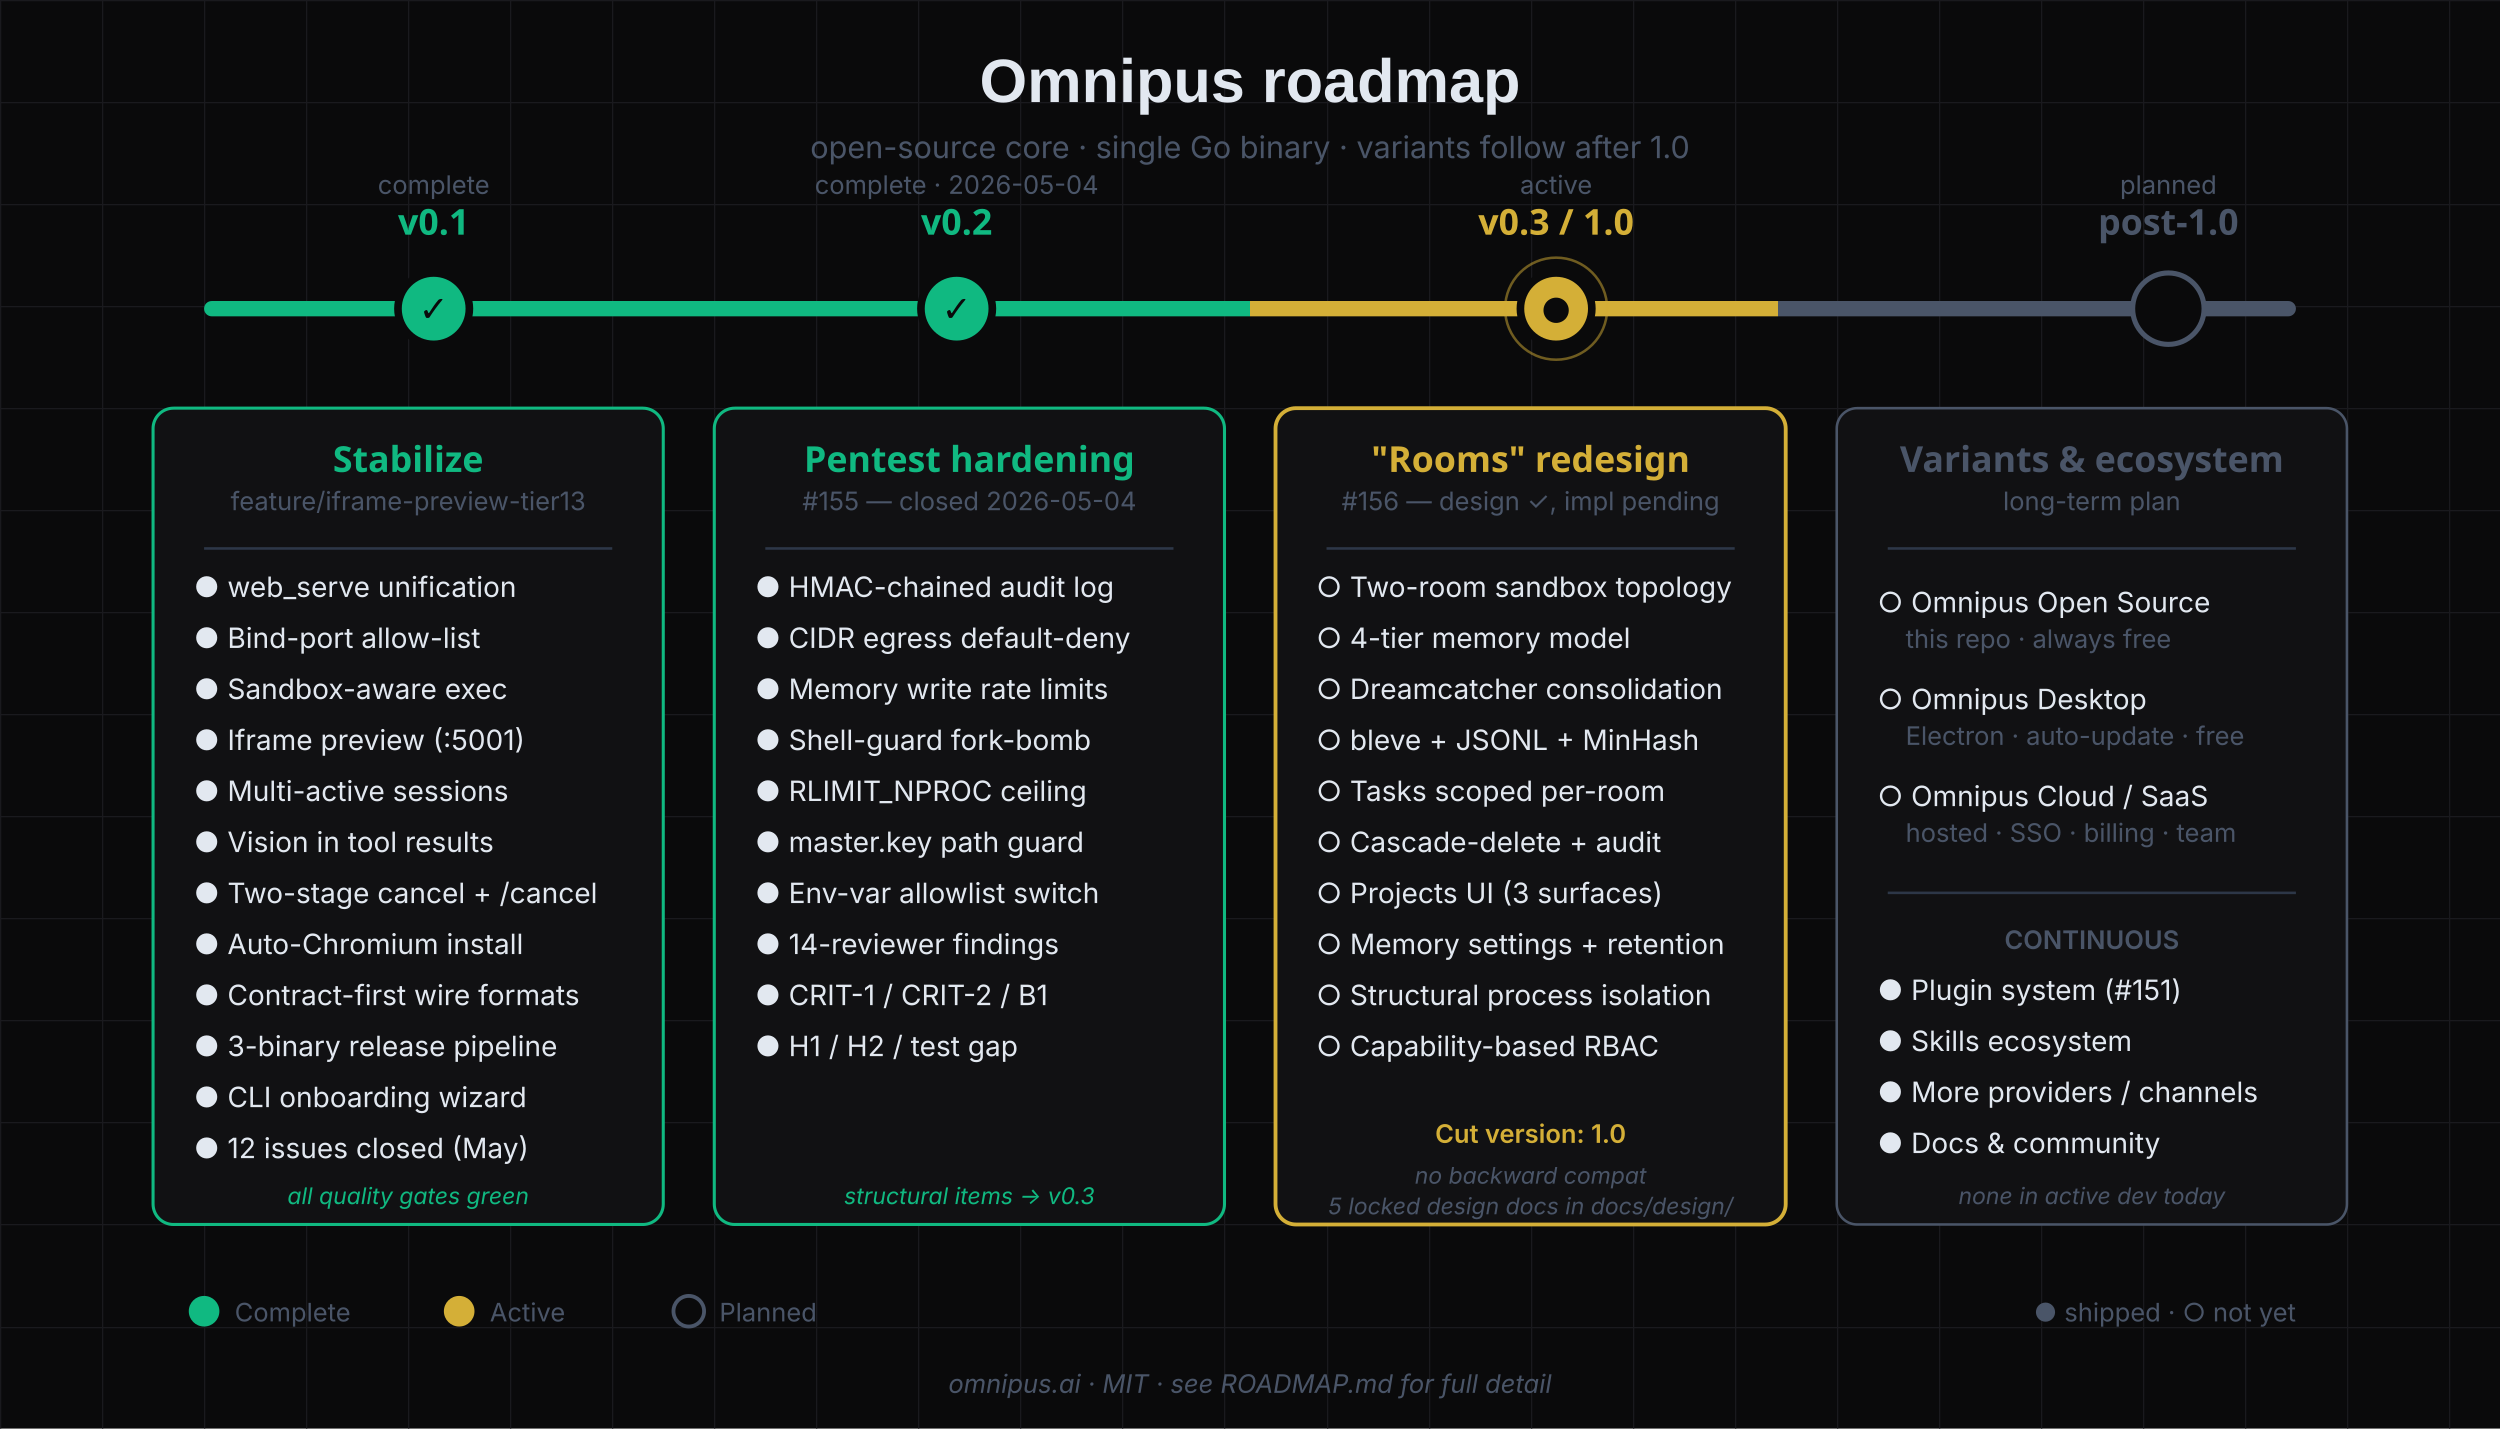
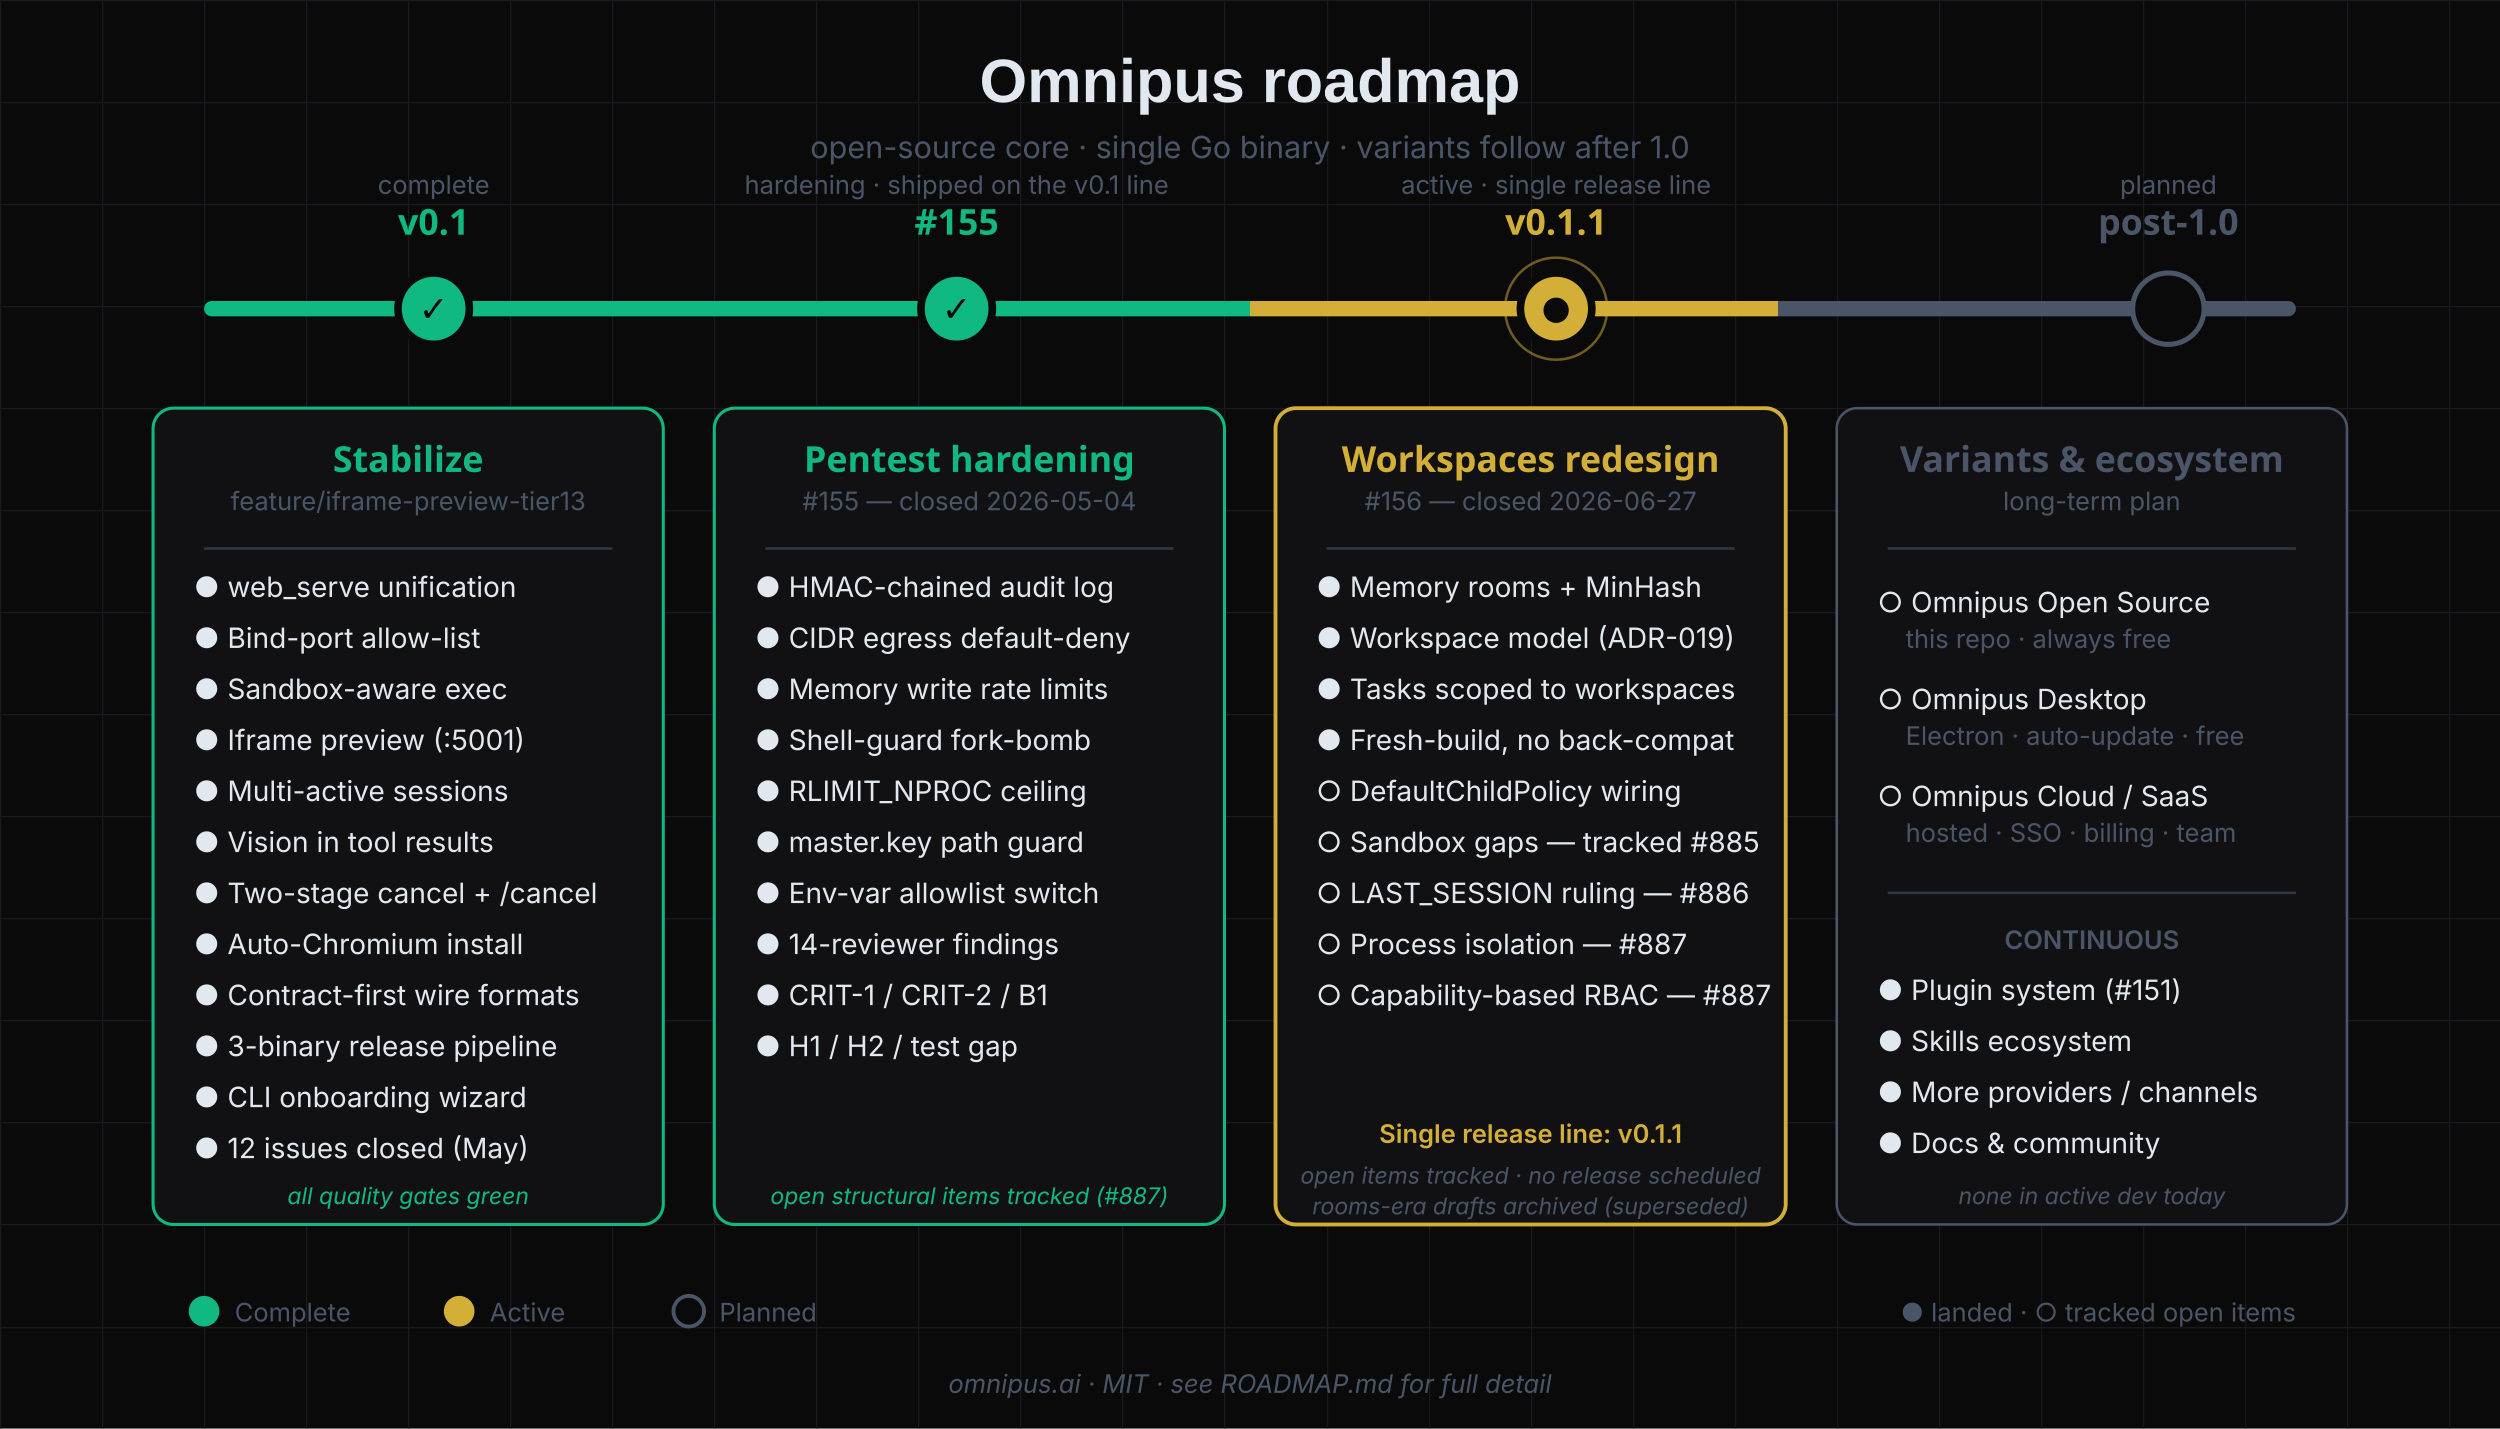
<svg xmlns="http://www.w3.org/2000/svg" viewBox="0 0 980 560" role="img" aria-labelledby="omnipus-roadmap-title omnipus-roadmap-desc">
  <defs>
    <pattern id="grid-r" width="40" height="40" patternUnits="userSpaceOnUse">
      <path d="M 40 0 L 0 0 0 40" fill="none" stroke="#1a1a1e" stroke-width="1" />
    </pattern>
    <linearGradient id="track" x1="0" y1="0" x2="1" y2="0">
      <stop offset="0%" stop-color="#10B981" />
      <stop offset="50%" stop-color="#10B981" />
      <stop offset="50%" stop-color="#D4AF37" />
      <stop offset="75%" stop-color="#D4AF37" />
      <stop offset="75%" stop-color="#4a5568" />
      <stop offset="100%" stop-color="#4a5568" />
    </linearGradient>
  </defs>
  <rect width="980" height="560" fill="#0A0A0B" />
  <rect width="980" height="560" fill="url(#grid-r)" />
  <text x="490" y="40" font-family="'Outfit', 'Helvetica Neue', Arial, sans-serif" font-size="24" font-weight="700" fill="#E2E8F0" text-anchor="middle">
    Omnipus roadmap
  </text>
  <text x="490" y="62" font-family="'Inter', sans-serif" font-size="12" fill="#4a5568" text-anchor="middle">
    open-source core · single Go binary · variants follow after 1.0
  </text>
  <rect x="80" y="118" width="820" height="6" rx="3" fill="url(#track)" />
  <circle cx="170" cy="121" r="14" fill="#10B981" stroke="#0A0A0B" stroke-width="3" />
  <text x="170" y="126" font-family="'Outfit', sans-serif" font-size="14" font-weight="700" fill="#0A0A0B" text-anchor="middle">✓</text>
  <text x="170" y="92" font-family="'Outfit', sans-serif" font-size="14" font-weight="700" fill="#10B981" text-anchor="middle">v0.1</text>
  <text x="170" y="76" font-family="'Inter', sans-serif" font-size="10" fill="#4a5568" text-anchor="middle">complete</text>
  <circle cx="375" cy="121" r="14" fill="#10B981" stroke="#0A0A0B" stroke-width="3" />
  <text x="375" y="126" font-family="'Outfit', sans-serif" font-size="14" font-weight="700" fill="#0A0A0B" text-anchor="middle">✓</text>
-   <text x="375" y="92" font-family="'Outfit', sans-serif" font-size="14" font-weight="700" fill="#10B981" text-anchor="middle">v0.2</text>
-   <text x="375" y="76" font-family="'Inter', sans-serif" font-size="10" fill="#4a5568" text-anchor="middle">complete · 2026-05-04</text>
+   <text x="375" y="92" font-family="'Outfit', sans-serif" font-size="14" font-weight="700" fill="#10B981" text-anchor="middle">#155</text>
+   <text x="375" y="76" font-family="'Inter', sans-serif" font-size="10" fill="#4a5568" text-anchor="middle">hardening · shipped on the v0.1 line</text>
  <circle cx="610" cy="121" r="14" fill="#D4AF37" stroke="#0A0A0B" stroke-width="3" />
  <circle cx="610" cy="121" r="20" fill="none" stroke="#D4AF37" stroke-width="1" stroke-opacity="0.5" />
  <text x="610" y="125" font-family="'Outfit', sans-serif" font-size="13" font-weight="700" fill="#0A0A0B" text-anchor="middle">●</text>
-   <text x="610" y="92" font-family="'Outfit', sans-serif" font-size="14" font-weight="700" fill="#D4AF37" text-anchor="middle">v0.3 / 1.0</text>
-   <text x="610" y="76" font-family="'Inter', sans-serif" font-size="10" fill="#4a5568" text-anchor="middle">active</text>
+   <text x="610" y="92" font-family="'Outfit', sans-serif" font-size="14" font-weight="700" fill="#D4AF37" text-anchor="middle">v0.1.1</text>
+   <text x="610" y="76" font-family="'Inter', sans-serif" font-size="10" fill="#4a5568" text-anchor="middle">active · single release line</text>
  <circle cx="850" cy="121" r="14" fill="#0A0A0B" stroke="#4a5568" stroke-width="2" />
  <text x="850" y="92" font-family="'Outfit', sans-serif" font-size="14" font-weight="700" fill="#4a5568" text-anchor="middle">post-1.0</text>
  <text x="850" y="76" font-family="'Inter', sans-serif" font-size="10" fill="#4a5568" text-anchor="middle">planned</text>
  <g font-family="'Inter', sans-serif" fill="#E2E8F0">
    <rect x="60" y="160" width="200" height="320" rx="8" fill="#111113" stroke="#10B981" stroke-width="1.2" />
    <text x="160" y="185" font-family="'Outfit', sans-serif" font-size="14" font-weight="700" fill="#10B981" text-anchor="middle">Stabilize</text>
    <text x="160" y="200" font-family="'Inter', sans-serif" font-size="10" fill="#4a5568" text-anchor="middle">feature/iframe-preview-tier13</text>
    <line x1="80" y1="215" x2="240" y2="215" stroke="#2d3748" stroke-width="1" />
    <g font-size="11" fill="#E2E8F0">
      <text x="76" y="234">●  web_serve unification</text>
      <text x="76" y="254">●  Bind-port allow-list</text>
      <text x="76" y="274">●  Sandbox-aware exec</text>
      <text x="76" y="294">●  Iframe preview (:5001)</text>
      <text x="76" y="314">●  Multi-active sessions</text>
      <text x="76" y="334">●  Vision in tool results</text>
      <text x="76" y="354">●  Two-stage cancel + /cancel</text>
      <text x="76" y="374">●  Auto-Chromium install</text>
      <text x="76" y="394">●  Contract-first wire formats</text>
      <text x="76" y="414">●  3-binary release pipeline</text>
      <text x="76" y="434">●  CLI onboarding wizard</text>
      <text x="76" y="454">●  12 issues closed (May)</text>
    </g>
    <text x="160" y="472" font-size="9" fill="#10B981" text-anchor="middle" font-style="italic">
      all quality gates green
    </text>
  </g>
  <g font-family="'Inter', sans-serif" fill="#E2E8F0">
    <rect x="280" y="160" width="200" height="320" rx="8" fill="#111113" stroke="#10B981" stroke-width="1.2" />
    <text x="380" y="185" font-family="'Outfit', sans-serif" font-size="14" font-weight="700" fill="#10B981" text-anchor="middle">Pentest hardening</text>
    <text x="380" y="200" font-family="'Inter', sans-serif" font-size="10" fill="#4a5568" text-anchor="middle">#155 — closed 2026-05-04</text>
    <line x1="300" y1="215" x2="460" y2="215" stroke="#2d3748" stroke-width="1" />
    <g font-size="11" fill="#E2E8F0">
      <text x="296" y="234">●  HMAC-chained audit log</text>
      <text x="296" y="254">●  CIDR egress default-deny</text>
      <text x="296" y="274">●  Memory write rate limits</text>
      <text x="296" y="294">●  Shell-guard fork-bomb</text>
      <text x="296" y="314">●  RLIMIT_NPROC ceiling</text>
      <text x="296" y="334">●  master.key path guard</text>
      <text x="296" y="354">●  Env-var allowlist switch</text>
      <text x="296" y="374">●  14-reviewer findings</text>
      <text x="296" y="394">●  CRIT-1 / CRIT-2 / B1</text>
      <text x="296" y="414">●  H1 / H2 / test gap</text>
    </g>
    <text x="380" y="472" font-size="9" fill="#10B981" text-anchor="middle" font-style="italic">
-       structural items → v0.3
+       open structural items tracked (#887)
    </text>
  </g>
  <g font-family="'Inter', sans-serif" fill="#E2E8F0">
    <rect x="500" y="160" width="200" height="320" rx="8" fill="#111113" stroke="#D4AF37" stroke-width="1.5" />
-     <text x="600" y="185" font-family="'Outfit', sans-serif" font-size="14" font-weight="700" fill="#D4AF37" text-anchor="middle">"Rooms" redesign</text>
-     <text x="600" y="200" font-family="'Inter', sans-serif" font-size="10" fill="#4a5568" text-anchor="middle">#156 — design ✓, impl pending</text>
+     <text x="600" y="185" font-family="'Outfit', sans-serif" font-size="14" font-weight="700" fill="#D4AF37" text-anchor="middle">Workspaces redesign</text>
+     <text x="600" y="200" font-family="'Inter', sans-serif" font-size="10" fill="#4a5568" text-anchor="middle">#156 — closed 2026-06-27</text>
    <line x1="520" y1="215" x2="680" y2="215" stroke="#2d3748" stroke-width="1" />
    <g font-size="11" fill="#E2E8F0">
-       <text x="516" y="234">○  Two-room sandbox topology</text>
-       <text x="516" y="254">○  4-tier memory model</text>
-       <text x="516" y="274">○  Dreamcatcher consolidation</text>
-       <text x="516" y="294">○  bleve + JSONL + MinHash</text>
-       <text x="516" y="314">○  Tasks scoped per-room</text>
-       <text x="516" y="334">○  Cascade-delete + audit</text>
-       <text x="516" y="354">○  Projects UI (3 surfaces)</text>
-       <text x="516" y="374">○  Memory settings + retention</text>
-       <text x="516" y="394">○  Structural process isolation</text>
-       <text x="516" y="414">○  Capability-based RBAC</text>
+       <text x="516" y="234">●  Memory rooms + MinHash</text>
+       <text x="516" y="254">●  Workspace model (ADR-019)</text>
+       <text x="516" y="274">●  Tasks scoped to workspaces</text>
+       <text x="516" y="294">●  Fresh-build, no back-compat</text>
+       <text x="516" y="314">○  DefaultChildPolicy wiring</text>
+       <text x="516" y="334">○  Sandbox gaps — tracked #885</text>
+       <text x="516" y="354">○  LAST_SESSION ruling — #886</text>
+       <text x="516" y="374">○  Process isolation — #887</text>
+       <text x="516" y="394">○  Capability-based RBAC — #887</text>
    </g>
    <text x="600" y="448" font-size="10" fill="#D4AF37" text-anchor="middle" font-weight="600">
-       Cut version: 1.0
+       Single release line: v0.1.1
    </text>
    <text x="600" y="464" font-size="9" fill="#4a5568" text-anchor="middle" font-style="italic">
-       no backward compat
+       open items tracked · no release scheduled
    </text>
    <text x="600" y="476" font-size="9" fill="#4a5568" text-anchor="middle" font-style="italic">
-       5 locked design docs in docs/design/
+       rooms-era drafts archived (superseded)
    </text>
  </g>
  <g font-family="'Inter', sans-serif" fill="#E2E8F0">
    <rect x="720" y="160" width="200" height="320" rx="8" fill="#111113" stroke="#4a5568" />
    <text x="820" y="185" font-family="'Outfit', sans-serif" font-size="14" font-weight="700" fill="#4a5568" text-anchor="middle">Variants &amp; ecosystem</text>
    <text x="820" y="200" font-family="'Inter', sans-serif" font-size="10" fill="#4a5568" text-anchor="middle">long-term plan</text>
    <line x1="740" y1="215" x2="900" y2="215" stroke="#2d3748" stroke-width="1" />
    <g font-size="11" fill="#E2E8F0">
      <text x="736" y="240">○  Omnipus Open Source</text>
      <text x="747" y="254" font-size="10" fill="#4a5568">  this repo · always free</text>
      <text x="736" y="278">○  Omnipus Desktop</text>
      <text x="747" y="292" font-size="10" fill="#4a5568">  Electron · auto-update · free</text>
      <text x="736" y="316">○  Omnipus Cloud / SaaS</text>
      <text x="747" y="330" font-size="10" fill="#4a5568">  hosted · SSO · billing · team</text>
    </g>
    <line x1="740" y1="350" x2="900" y2="350" stroke="#2d3748" stroke-width="1" />
    <text x="820" y="372" font-family="'Inter', sans-serif" font-size="10" font-weight="600" fill="#4a5568" text-anchor="middle">CONTINUOUS</text>
    <g font-size="11" fill="#E2E8F0">
      <text x="736" y="392">●  Plugin system (#151)</text>
      <text x="736" y="412">●  Skills ecosystem</text>
      <text x="736" y="432">●  More providers / channels</text>
      <text x="736" y="452">●  Docs &amp; community</text>
    </g>
    <text x="820" y="472" font-size="9" fill="#4a5568" text-anchor="middle" font-style="italic">
      none in active dev today
    </text>
  </g>
  <g font-family="'Inter', sans-serif" font-size="10" fill="#4a5568">
    <circle cx="80" cy="514" r="6" fill="#10B981" />
    <text x="92" y="518">Complete</text>
    <circle cx="180" cy="514" r="6" fill="#D4AF37" />
    <text x="192" y="518">Active</text>
    <circle cx="270" cy="514" r="6" fill="#0A0A0B" stroke="#4a5568" stroke-width="1.5" />
    <text x="282" y="518">Planned</text>
-     <text x="900" y="518" text-anchor="end">●  shipped · ○  not yet</text>
+     <text x="900" y="518" text-anchor="end">●  landed · ○  tracked open items</text>
  </g>
  <text x="490" y="546" font-family="'Inter', sans-serif" font-size="10" fill="#4a5568" text-anchor="middle" font-style="italic">
    omnipus.ai  ·  MIT  ·  see ROADMAP.md for full detail
  </text>
</svg>
